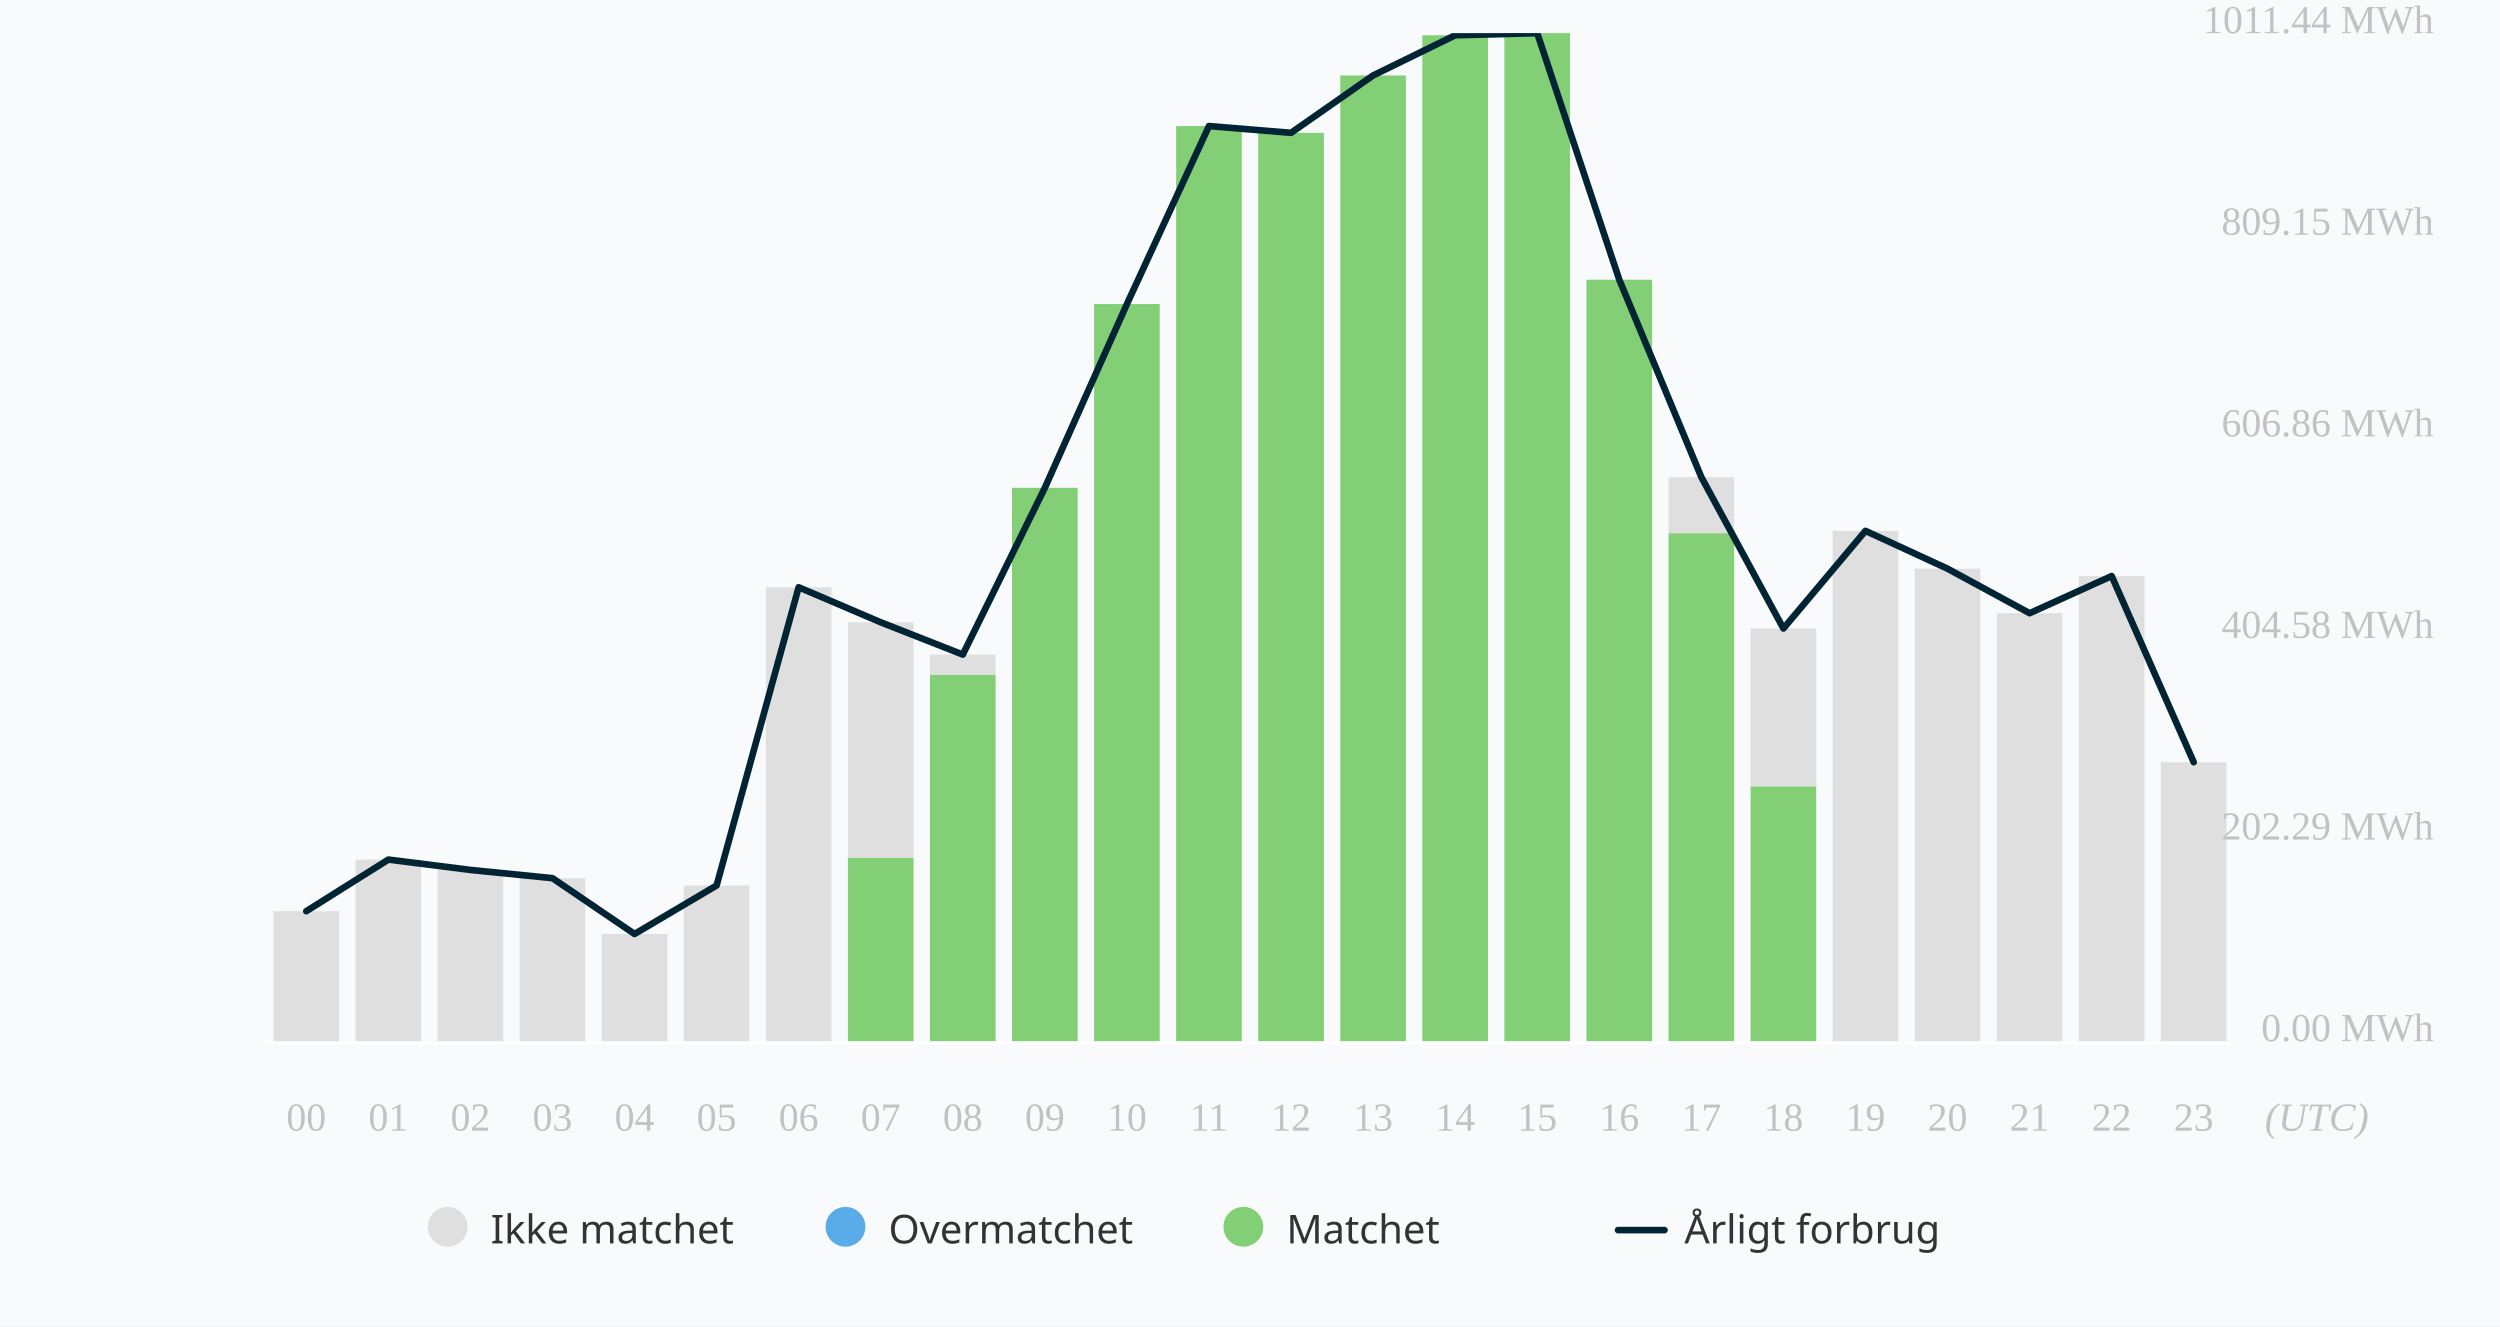
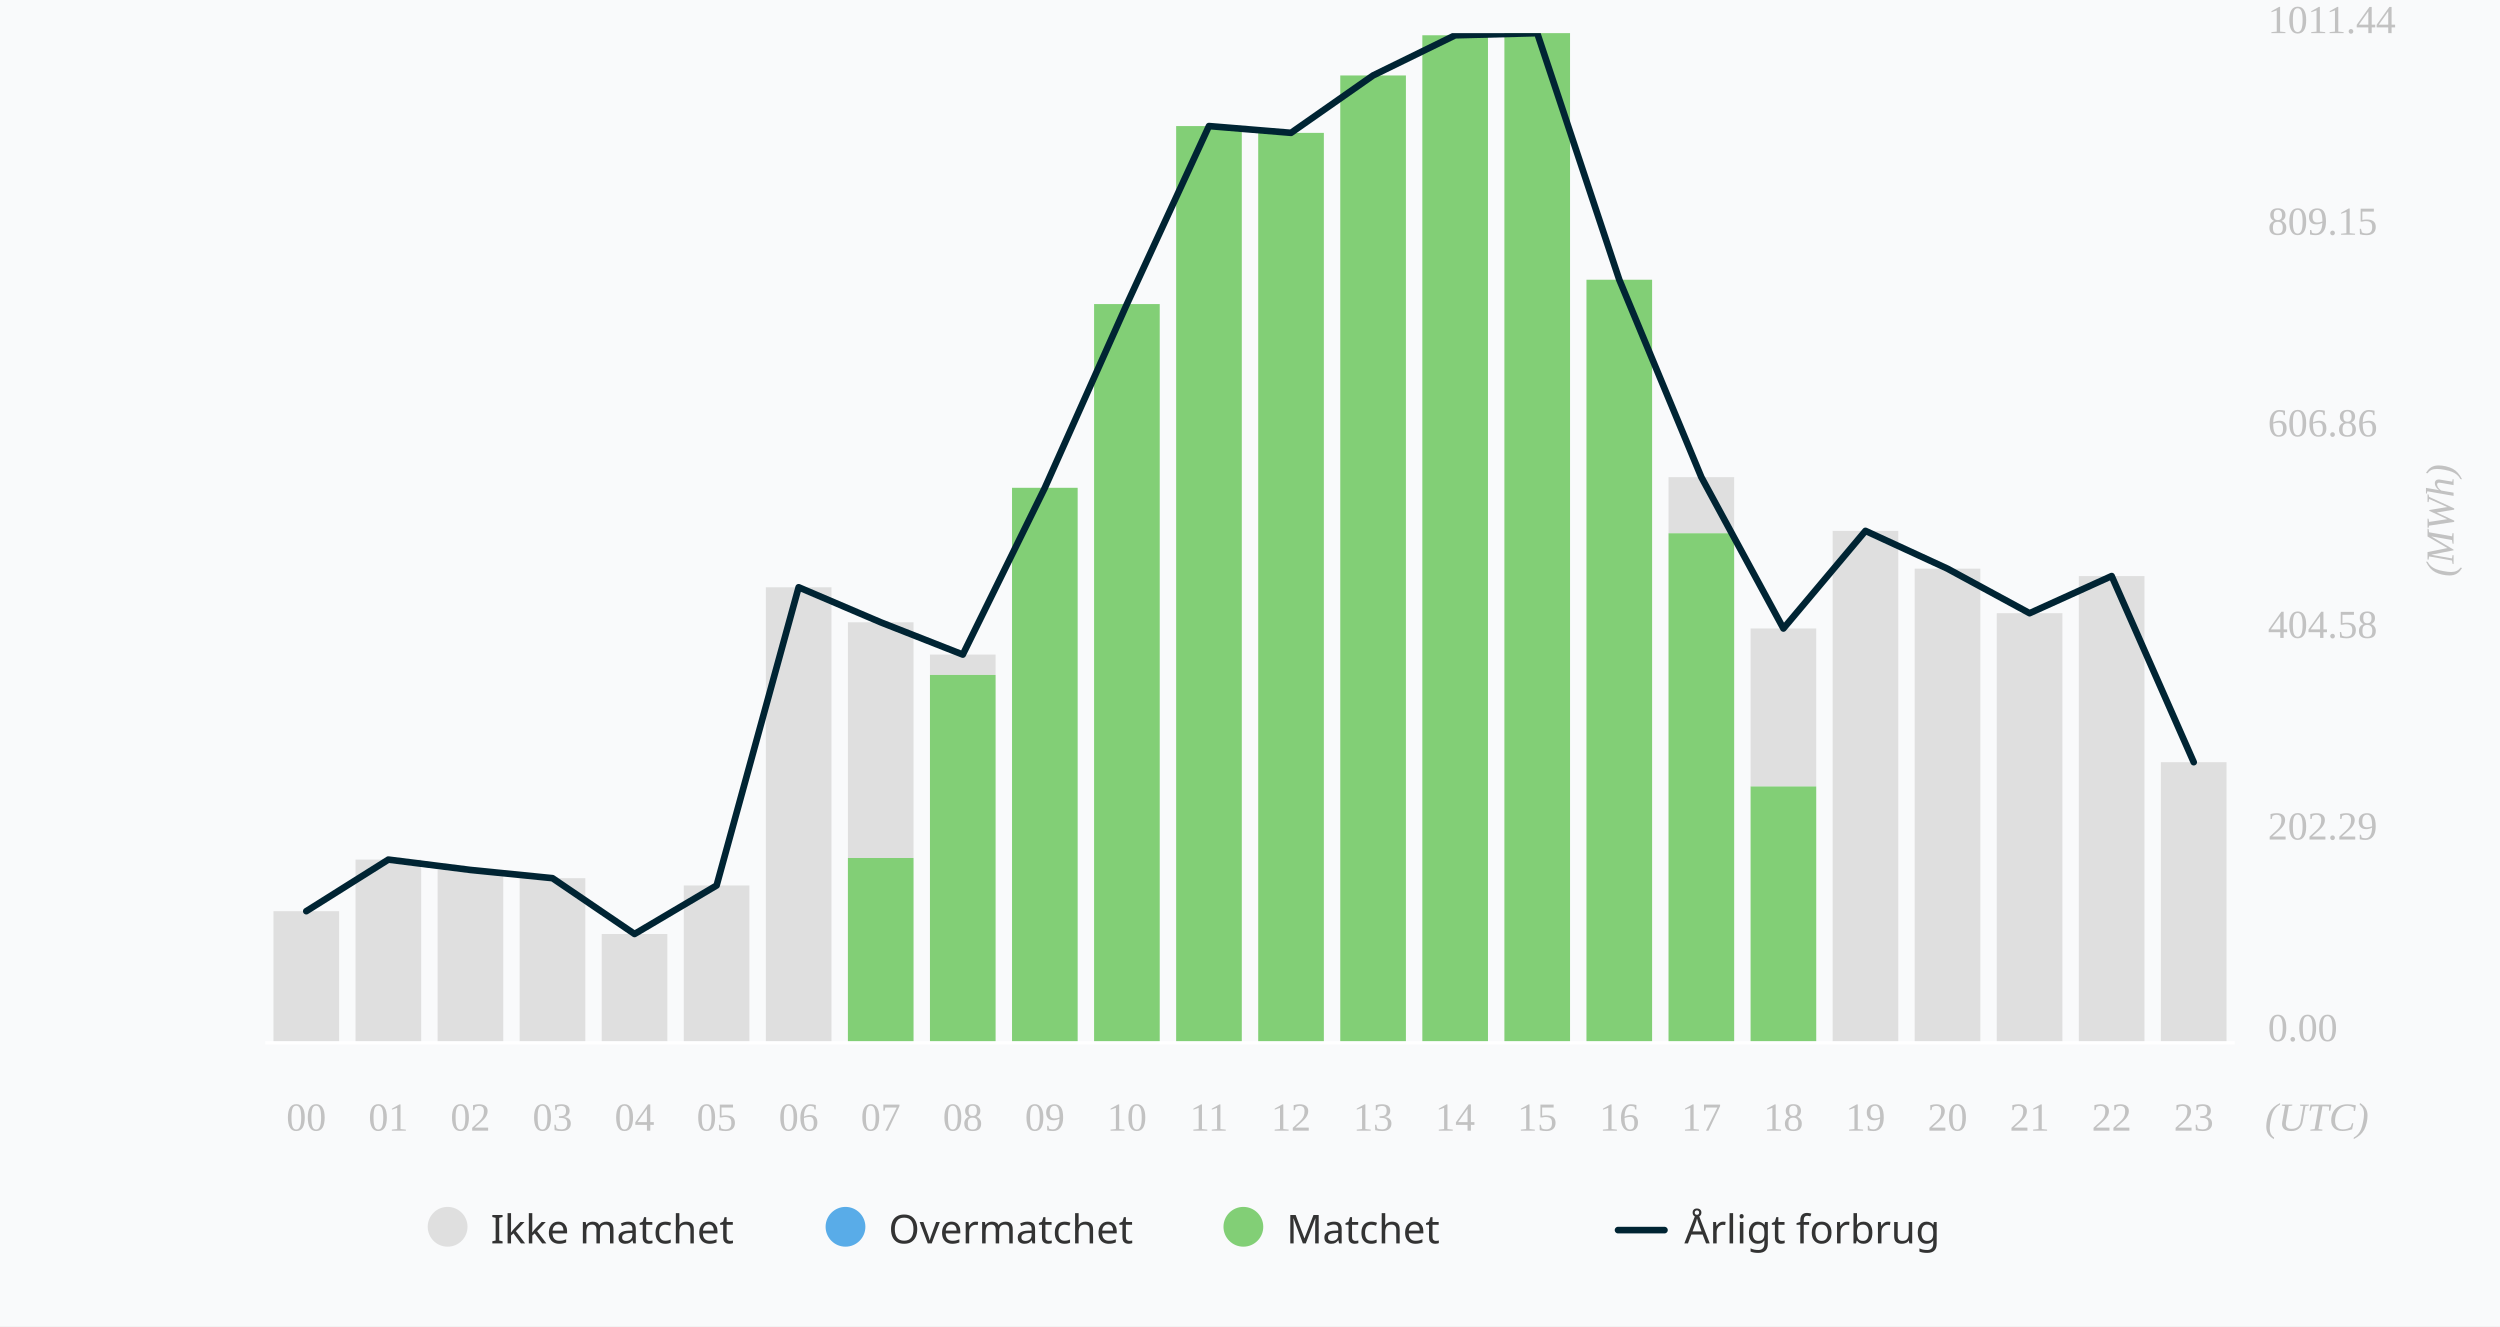
<svg xmlns="http://www.w3.org/2000/svg" class="highcharts-root" viewBox="0 0 754 400" preserveAspectRatio="xMidYMid meet" style="width: 100%; height: auto; display: block;" role="img">
  <defs>
    <filter id="drop-shadow">
      <feDropShadow dx="1" dy="1" flood-color="#000000" flood-opacity="0.75" stdDeviation="2.5" />
    </filter>
    <clipPath id="chart-area">
      <rect x="0" y="0" width="594" height="304" fill="none" />
    </clipPath>
  </defs>
  <rect fill="#F9FAFB" class="highcharts-background" x="0" y="0" width="754" height="400" rx="0" ry="0" />
  <g class="highcharts-grid highcharts-xaxis-grid" data-z-index="1">
    <path fill="none" stroke="#e6e6e6" stroke-width="0" data-z-index="1" class="highcharts-grid-line" d="M 80 10 L 80 314" opacity="1" />
    <path fill="none" stroke="#e6e6e6" stroke-width="0" data-z-index="1" class="highcharts-grid-line" d="M 104.75 10 L 104.75 314" opacity="1" />
    <path fill="none" stroke="#e6e6e6" stroke-width="0" data-z-index="1" class="highcharts-grid-line" d="M 129.5 10 L 129.5 314" opacity="1" />
    <path fill="none" stroke="#e6e6e6" stroke-width="0" data-z-index="1" class="highcharts-grid-line" d="M 154.25 10 L 154.25 314" opacity="1" />
    <path fill="none" stroke="#e6e6e6" stroke-width="0" data-z-index="1" class="highcharts-grid-line" d="M 179 10 L 179 314" opacity="1" />
    <path fill="none" stroke="#e6e6e6" stroke-width="0" data-z-index="1" class="highcharts-grid-line" d="M 203.75 10 L 203.75 314" opacity="1" />
    <path fill="none" stroke="#e6e6e6" stroke-width="0" data-z-index="1" class="highcharts-grid-line" d="M 228.5 10 L 228.5 314" opacity="1" />
    <path fill="none" stroke="#e6e6e6" stroke-width="0" data-z-index="1" class="highcharts-grid-line" d="M 253.25 10 L 253.25 314" opacity="1" />
    <path fill="none" stroke="#e6e6e6" stroke-width="0" data-z-index="1" class="highcharts-grid-line" d="M 278 10 L 278 314" opacity="1" />
    <path fill="none" stroke="#e6e6e6" stroke-width="0" data-z-index="1" class="highcharts-grid-line" d="M 302.75 10 L 302.75 314" opacity="1" />
    <path fill="none" stroke="#e6e6e6" stroke-width="0" data-z-index="1" class="highcharts-grid-line" d="M 327.5 10 L 327.5 314" opacity="1" />
    <path fill="none" stroke="#e6e6e6" stroke-width="0" data-z-index="1" class="highcharts-grid-line" d="M 352.25 10 L 352.25 314" opacity="1" />
    <path fill="none" stroke="#e6e6e6" stroke-width="0" data-z-index="1" class="highcharts-grid-line" d="M 377 10 L 377 314" opacity="1" />
    <path fill="none" stroke="#e6e6e6" stroke-width="0" data-z-index="1" class="highcharts-grid-line" d="M 401.75 10 L 401.75 314" opacity="1" />
    <path fill="none" stroke="#e6e6e6" stroke-width="0" data-z-index="1" class="highcharts-grid-line" d="M 426.5 10 L 426.5 314" opacity="1" />
    <path fill="none" stroke="#e6e6e6" stroke-width="0" data-z-index="1" class="highcharts-grid-line" d="M 451.25 10 L 451.25 314" opacity="1" />
    <path fill="none" stroke="#e6e6e6" stroke-width="0" data-z-index="1" class="highcharts-grid-line" d="M 476 10 L 476 314" opacity="1" />
    <path fill="none" stroke="#e6e6e6" stroke-width="0" data-z-index="1" class="highcharts-grid-line" d="M 500.75 10 L 500.75 314" opacity="1" />
    <path fill="none" stroke="#e6e6e6" stroke-width="0" data-z-index="1" class="highcharts-grid-line" d="M 525.5 10 L 525.5 314" opacity="1" />
    <path fill="none" stroke="#e6e6e6" stroke-width="0" data-z-index="1" class="highcharts-grid-line" d="M 550.25 10 L 550.25 314" opacity="1" />
    <path fill="none" stroke="#e6e6e6" stroke-width="0" data-z-index="1" class="highcharts-grid-line" d="M 575 10 L 575 314" opacity="1" />
    <path fill="none" stroke="#e6e6e6" stroke-width="0" data-z-index="1" class="highcharts-grid-line" d="M 599.75 10 L 599.75 314" opacity="1" />
    <path fill="none" stroke="#e6e6e6" stroke-width="0" data-z-index="1" class="highcharts-grid-line" d="M 624.5 10 L 624.5 314" opacity="1" />
    <path fill="none" stroke="#e6e6e6" stroke-width="0" data-z-index="1" class="highcharts-grid-line" d="M 649.25 10 L 649.25 314" opacity="1" />
    <path fill="none" stroke="#e6e6e6" stroke-width="0" data-z-index="1" class="highcharts-grid-line" d="M 674 10 L 674 314" opacity="1" />
  </g>
  <g class="highcharts-axis highcharts-xaxis" data-z-index="2">
    <path fill="none" class="highcharts-axis-line" stroke="#ffffff" stroke-width="1" d="M 80 314.5 L 674 314.5" />
  </g>
  <g class="highcharts-series-group" data-z-index="3" transform="translate(80,10)">
    <g class="highcharts-series highcharts-series-0 highcharts-column-series" data-z-index="0.1" opacity="1" clip-path="url(#chart-area)">
      <rect x="2.475" y="264.812" width="19.8" height="39.188" fill="#DFDFDF" />
      <rect x="27.225" y="249.254" width="19.8" height="54.746" fill="#DFDFDF" />
      <rect x="51.975" y="252.374" width="19.8" height="51.626" fill="#DFDFDF" />
      <rect x="76.725" y="254.855" width="19.8" height="49.145" fill="#DFDFDF" />
      <rect x="101.475" y="271.689" width="19.8" height="32.311" fill="#DFDFDF" />
      <rect x="126.225" y="257.061" width="19.8" height="46.939" fill="#DFDFDF" />
      <rect x="150.975" y="167.121" width="19.8" height="136.879" fill="#DFDFDF" />
      <rect x="175.725" y="177.684" width="19.8" height="71.092" fill="#DFDFDF" />
      <rect x="200.475" y="187.421" width="19.8" height="6.14" fill="#DFDFDF" />
      <rect x="423.225" y="133.912" width="19.8" height="16.925" fill="#DFDFDF" />
      <rect x="447.975" y="179.551" width="19.8" height="47.656" fill="#DFDFDF" />
      <rect x="472.725" y="150.112" width="19.8" height="153.888" fill="#DFDFDF" />
      <rect x="497.475" y="161.518" width="19.8" height="142.482" fill="#DFDFDF" />
      <rect x="522.225" y="174.944" width="19.8" height="129.056" fill="#DFDFDF" />
      <rect x="546.975" y="163.741" width="19.8" height="140.259" fill="#DFDFDF" />
      <rect x="571.725" y="219.871" width="19.8" height="84.129" fill="#DFDFDF" />
    </g>
    <g class="highcharts-series highcharts-series-1 highcharts-column-series" data-z-index="0.1" opacity="1" clip-path="url(#chart-area)" />
    <g class="highcharts-series highcharts-series-2 highcharts-column-series" data-z-index="0.1" opacity="1" clip-path="url(#chart-area)">
      <rect x="175.725" y="248.776" width="19.8" height="55.224" fill="#82CF76" />
      <rect x="200.475" y="193.561" width="19.8" height="110.439" fill="#82CF76" />
      <rect x="225.225" y="137.122" width="19.8" height="166.878" fill="#82CF76" />
      <rect x="249.975" y="81.713" width="19.8" height="222.287" fill="#82CF76" />
      <rect x="274.725" y="28.023" width="19.8" height="275.977" fill="#82CF76" />
      <rect x="299.475" y="30.065" width="19.8" height="273.935" fill="#82CF76" />
      <rect x="324.225" y="12.754" width="19.8" height="291.246" fill="#82CF76" />
      <rect x="348.975" y="0.641" width="19.8" height="303.359" fill="#82CF76" />
      <rect x="373.725" y="0" width="19.8" height="304" fill="#82CF76" />
      <rect x="398.475" y="74.362" width="19.8" height="229.638" fill="#82CF76" />
      <rect x="423.225" y="150.837" width="19.8" height="153.163" fill="#82CF76" />
      <rect x="447.975" y="227.207" width="19.8" height="76.793" fill="#82CF76" />
    </g>
    <g class="highcharts-series highcharts-series-3 highcharts-line-series" data-z-index="10" opacity="1" clip-path="url(#chart-area)">
      <path fill="none" class="highcharts-graph" d="M 12.375,264.812 37.125,249.254 61.875,252.374 86.625,254.855 111.375,271.689 136.125,257.061 160.875,167.121 185.625,177.684 210.375,187.421 235.125,137.122 259.875,81.713 284.625,28.023 309.375,30.065 334.125,12.754 358.875,0.641 383.625,0 408.375,74.362 433.125,133.912 457.875,179.551 482.625,150.112 507.375,161.518 532.125,174.944 556.875,163.741 581.625,219.871" stroke="#002433" stroke-width="2" stroke-linejoin="round" stroke-linecap="round" />
    </g>
  </g>
  <g class="highcharts-axis-labels highcharts-xaxis-labels" data-z-index="7">
    <text x="92.375" y="341" text-anchor="middle" style="cursor: default; font-size: 12px; fill: rgb(194,194,194);">00</text>
    <text x="117.125" y="341" text-anchor="middle" style="cursor: default; font-size: 12px; fill: rgb(194,194,194);">01</text>
    <text x="141.875" y="341" text-anchor="middle" style="cursor: default; font-size: 12px; fill: rgb(194,194,194);">02</text>
    <text x="166.625" y="341" text-anchor="middle" style="cursor: default; font-size: 12px; fill: rgb(194,194,194);">03</text>
    <text x="191.375" y="341" text-anchor="middle" style="cursor: default; font-size: 12px; fill: rgb(194,194,194);">04</text>
    <text x="216.125" y="341" text-anchor="middle" style="cursor: default; font-size: 12px; fill: rgb(194,194,194);">05</text>
    <text x="240.875" y="341" text-anchor="middle" style="cursor: default; font-size: 12px; fill: rgb(194,194,194);">06</text>
    <text x="265.625" y="341" text-anchor="middle" style="cursor: default; font-size: 12px; fill: rgb(194,194,194);">07</text>
    <text x="290.375" y="341" text-anchor="middle" style="cursor: default; font-size: 12px; fill: rgb(194,194,194);">08</text>
    <text x="315.125" y="341" text-anchor="middle" style="cursor: default; font-size: 12px; fill: rgb(194,194,194);">09</text>
    <text x="339.875" y="341" text-anchor="middle" style="cursor: default; font-size: 12px; fill: rgb(194,194,194);">10</text>
    <text x="364.625" y="341" text-anchor="middle" style="cursor: default; font-size: 12px; fill: rgb(194,194,194);">11</text>
    <text x="389.375" y="341" text-anchor="middle" style="cursor: default; font-size: 12px; fill: rgb(194,194,194);">12</text>
    <text x="414.125" y="341" text-anchor="middle" style="cursor: default; font-size: 12px; fill: rgb(194,194,194);">13</text>
    <text x="438.875" y="341" text-anchor="middle" style="cursor: default; font-size: 12px; fill: rgb(194,194,194);">14</text>
    <text x="463.625" y="341" text-anchor="middle" style="cursor: default; font-size: 12px; fill: rgb(194,194,194);">15</text>
    <text x="488.375" y="341" text-anchor="middle" style="cursor: default; font-size: 12px; fill: rgb(194,194,194);">16</text>
    <text x="513.125" y="341" text-anchor="middle" style="cursor: default; font-size: 12px; fill: rgb(194,194,194);">17</text>
    <text x="537.875" y="341" text-anchor="middle" style="cursor: default; font-size: 12px; fill: rgb(194,194,194);">18</text>
    <text x="562.625" y="341" text-anchor="middle" style="cursor: default; font-size: 12px; fill: rgb(194,194,194);">19</text>
    <text x="587.375" y="341" text-anchor="middle" style="cursor: default; font-size: 12px; fill: rgb(194,194,194);">20</text>
    <text x="612.125" y="341" text-anchor="middle" style="cursor: default; font-size: 12px; fill: rgb(194,194,194);">21</text>
    <text x="636.875" y="341" text-anchor="middle" style="cursor: default; font-size: 12px; fill: rgb(194,194,194);">22</text>
    <text x="661.625" y="341" text-anchor="middle" style="cursor: default; font-size: 12px; fill: rgb(194,194,194);">23</text>
    <text x="698.75" y="341" text-anchor="middle" style="cursor: default; font-size: 12px; fill: rgb(194,194,194); font-style: italic;"> (UTC)</text>
  </g>
  <g class="highcharts-legend" data-z-index="7" transform="translate(119,355)">
    <rect fill="none" class="highcharts-legend-box" rx="0" ry="0" stroke="#999999" stroke-width="0" x="0" y="0" width="517" height="30" />
    <g data-z-index="1">
      <g>
        <g class="highcharts-legend-item highcharts-column-series" data-z-index="1" transform="translate(8,3)">
          <text x="21" y="17" text-anchor="start" data-z-index="2" style="font-size: 12px; font-family: OpenSansNormal; fill: rgb(51, 51, 51);">Ikke matchet</text>
          <rect x="2" y="6" rx="6" ry="6" width="12" height="12" fill="#DFDFDF" class="highcharts-point" data-z-index="3" />
        </g>
        <g class="highcharts-legend-item highcharts-column-series" data-z-index="1" transform="translate(128,3)">
          <text x="21" y="17" text-anchor="start" data-z-index="2" style="font-size: 12px; font-family: OpenSansNormal; fill: rgb(51, 51, 51);">Overmatchet</text>
          <rect x="2" y="6" rx="6" ry="6" width="12" height="12" fill="#59ACE8" class="highcharts-point" data-z-index="3" />
        </g>
        <g class="highcharts-legend-item highcharts-column-series" data-z-index="1" transform="translate(248,3)">
          <text x="21" y="17" text-anchor="start" data-z-index="2" style="font-size: 12px; font-family: OpenSansNormal; fill: rgb(51, 51, 51);">Matchet</text>
          <rect x="2" y="6" rx="6" ry="6" width="12" height="12" fill="#82CF76" class="highcharts-point" data-z-index="3" />
        </g>
        <g class="highcharts-legend-item highcharts-line-series" data-z-index="1" transform="translate(368,3)">
          <path fill="none" class="highcharts-graph" stroke-width="2" stroke-linecap="round" d="M 1 13 L 15 13" stroke="#002433" />
          <text x="21" y="17" text-anchor="start" data-z-index="2" style="font-size: 12px; font-family: OpenSansNormal; fill: rgb(51, 51, 51);">Årligt forbrug</text>
        </g>
      </g>
    </g>
  </g>
  <g class="highcharts-axis-labels highcharts-yaxis-labels" data-z-index="7">
-     <text x="734" y="314" text-anchor="end" style="font-size: 12px; fill: rgb(194,194,194);">0.00 MWh</text>
-     <text x="734" y="253.2" text-anchor="end" style="font-size: 12px; fill: rgb(194,194,194);">202.29 MWh</text>
-     <text x="734" y="192.4" text-anchor="end" style="font-size: 12px; fill: rgb(194,194,194);">404.58 MWh</text>
-     <text x="734" y="131.6" text-anchor="end" style="font-size: 12px; fill: rgb(194,194,194);">606.86 MWh</text>
-     <text x="734" y="70.8" text-anchor="end" style="font-size: 12px; fill: rgb(194,194,194);">809.15 MWh</text>
-     <text x="734" y="10" text-anchor="end" style="font-size: 12px; fill: rgb(194,194,194);">1011.44 MWh</text>
+     <text x="684" y="314" text-anchor="start" style="font-size: 12px; fill: rgb(194,194,194);">0.00</text>
+     <text x="684" y="253.2" text-anchor="start" style="font-size: 12px; fill: rgb(194,194,194);">202.29</text>
+     <text x="684" y="192.4" text-anchor="start" style="font-size: 12px; fill: rgb(194,194,194);">404.58</text>
+     <text x="684" y="131.6" text-anchor="start" style="font-size: 12px; fill: rgb(194,194,194);">606.86</text>
+     <text x="684" y="70.8" text-anchor="start" style="font-size: 12px; fill: rgb(194,194,194);">809.15</text>
+     <text x="684" y="10" text-anchor="start" style="font-size: 12px; fill: rgb(194,194,194);">1011.44</text>
+     <text x="-140" y="740" text-anchor="end" style="cursor: default; font-size: 12px; fill: rgb(194,194,194); font-style: italic;" transform="rotate(-90)">(MWh)</text>
  </g>
  <g class="highcharts-axis highcharts-yaxis-left">
    <line x1="80" y1="10" x2="80" y2="314" stroke="FFA500" stroke-width="2" />
  </g>
</svg>
